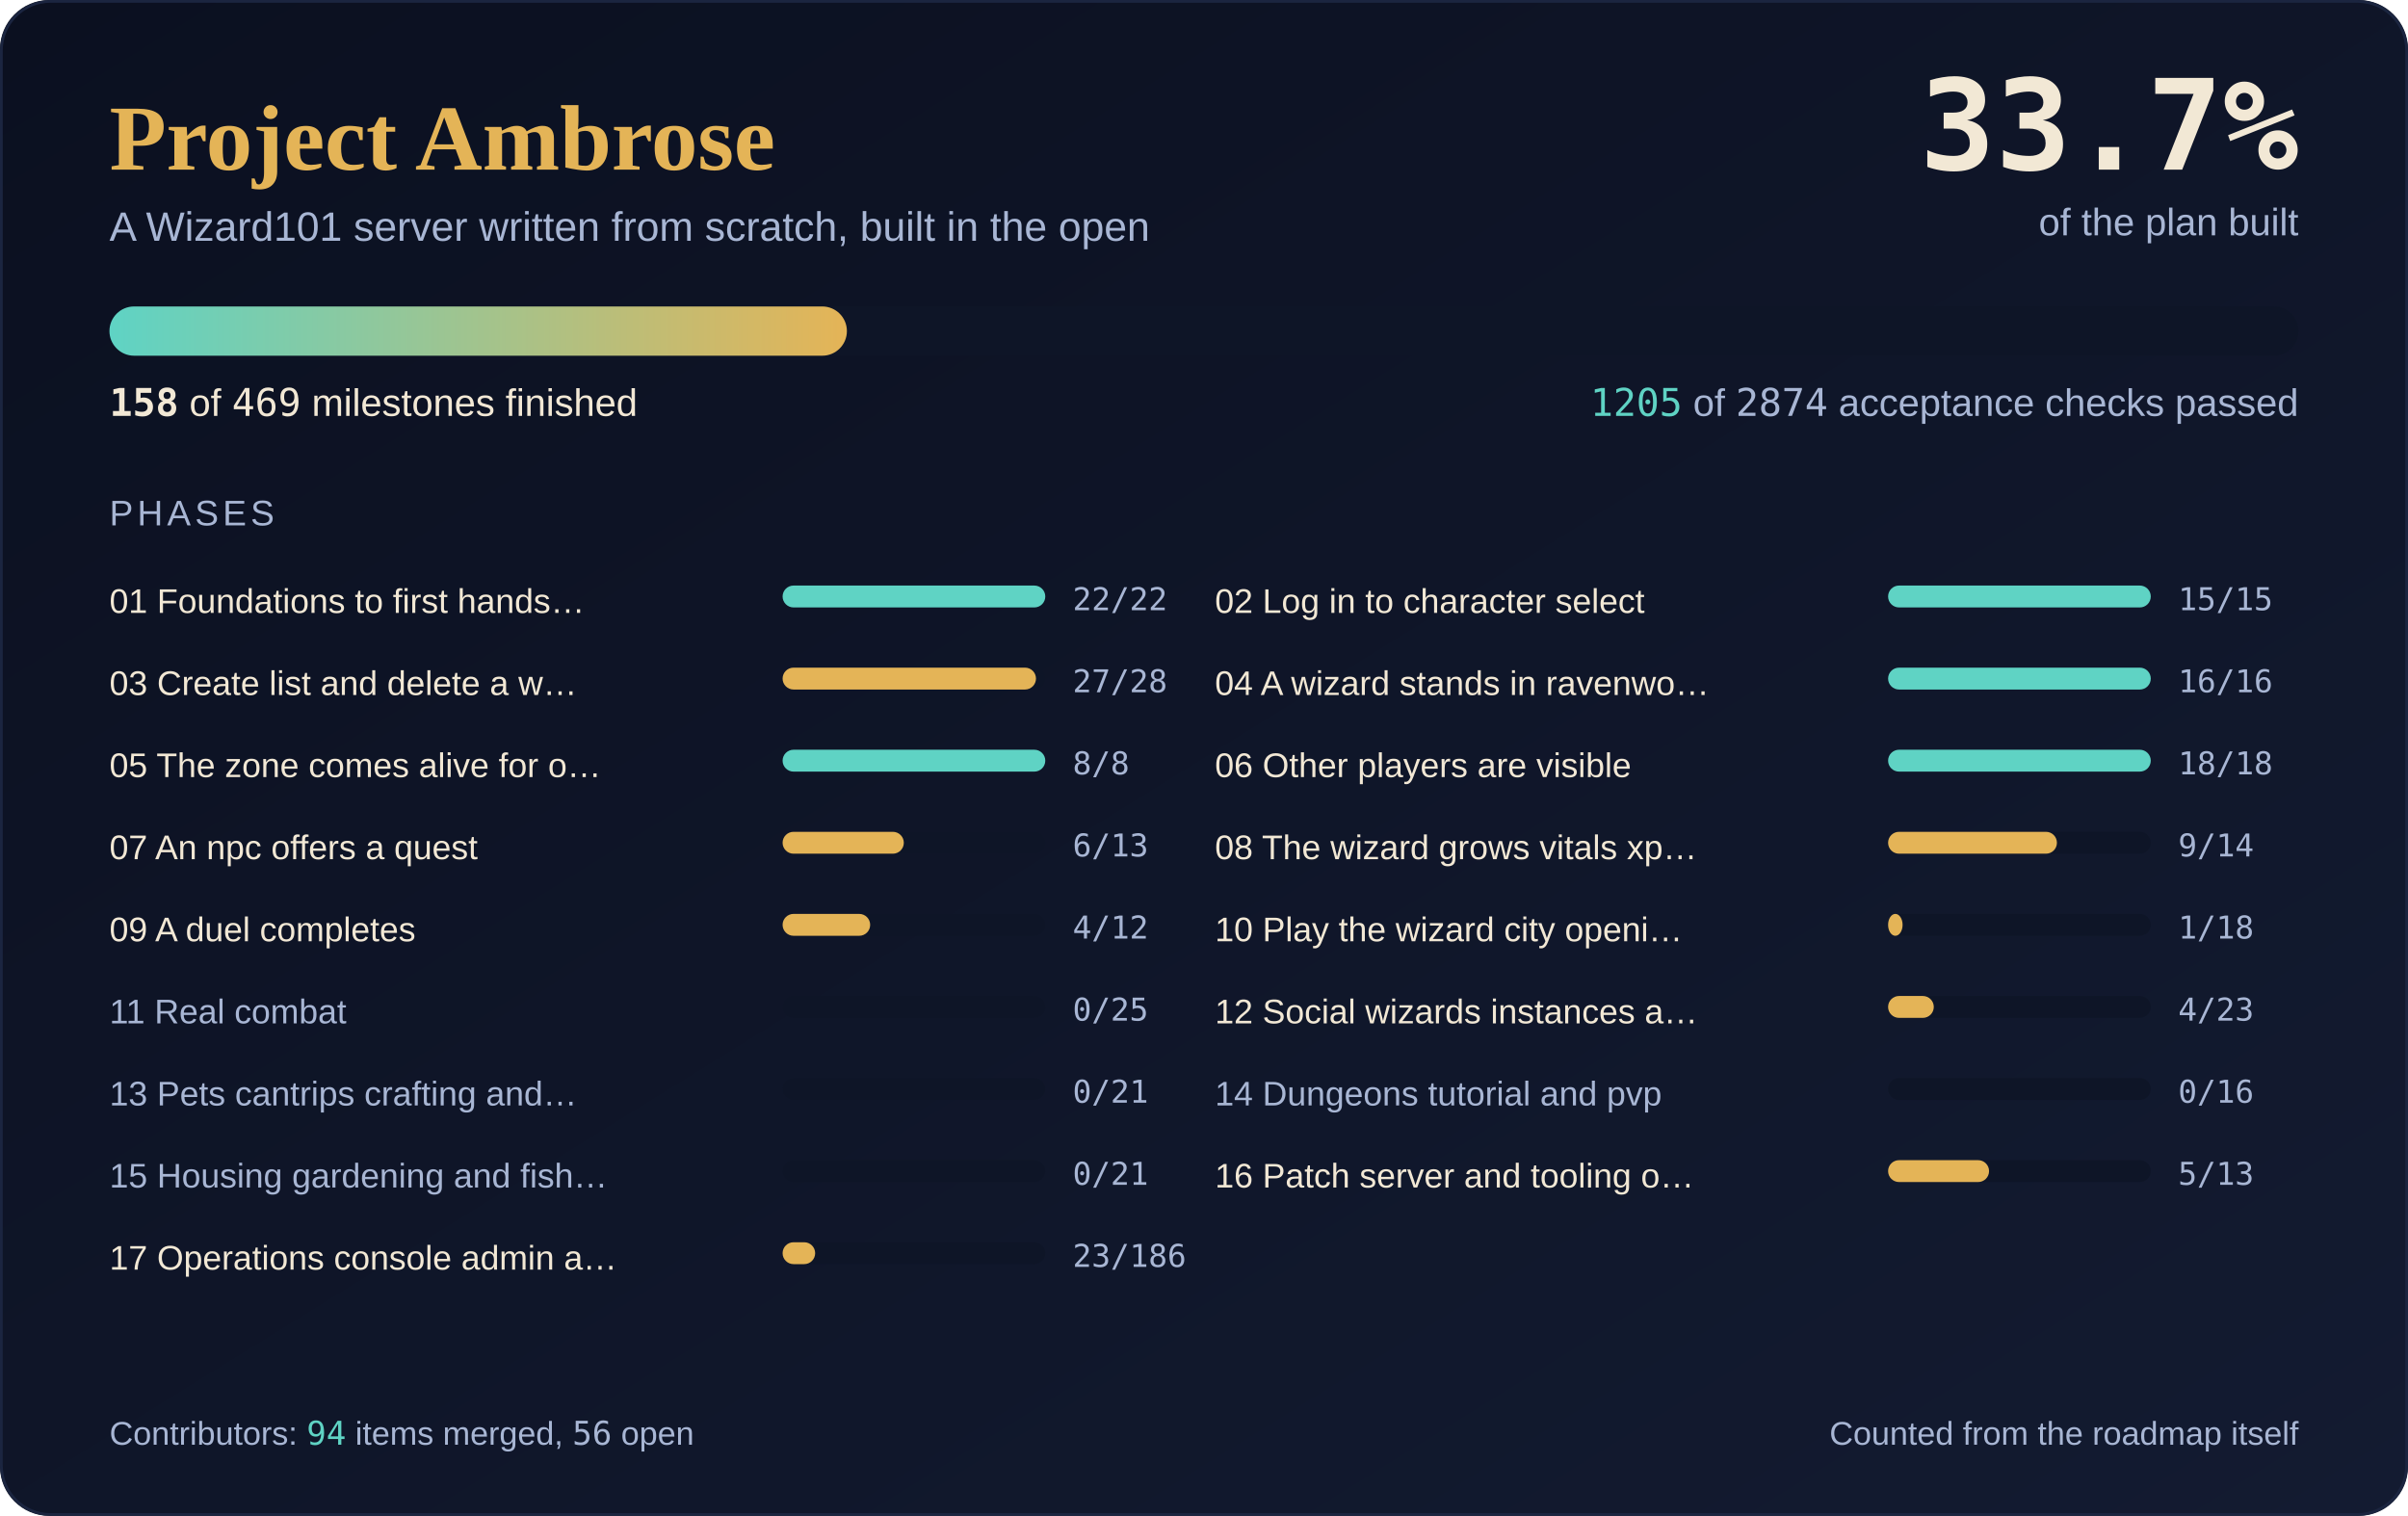
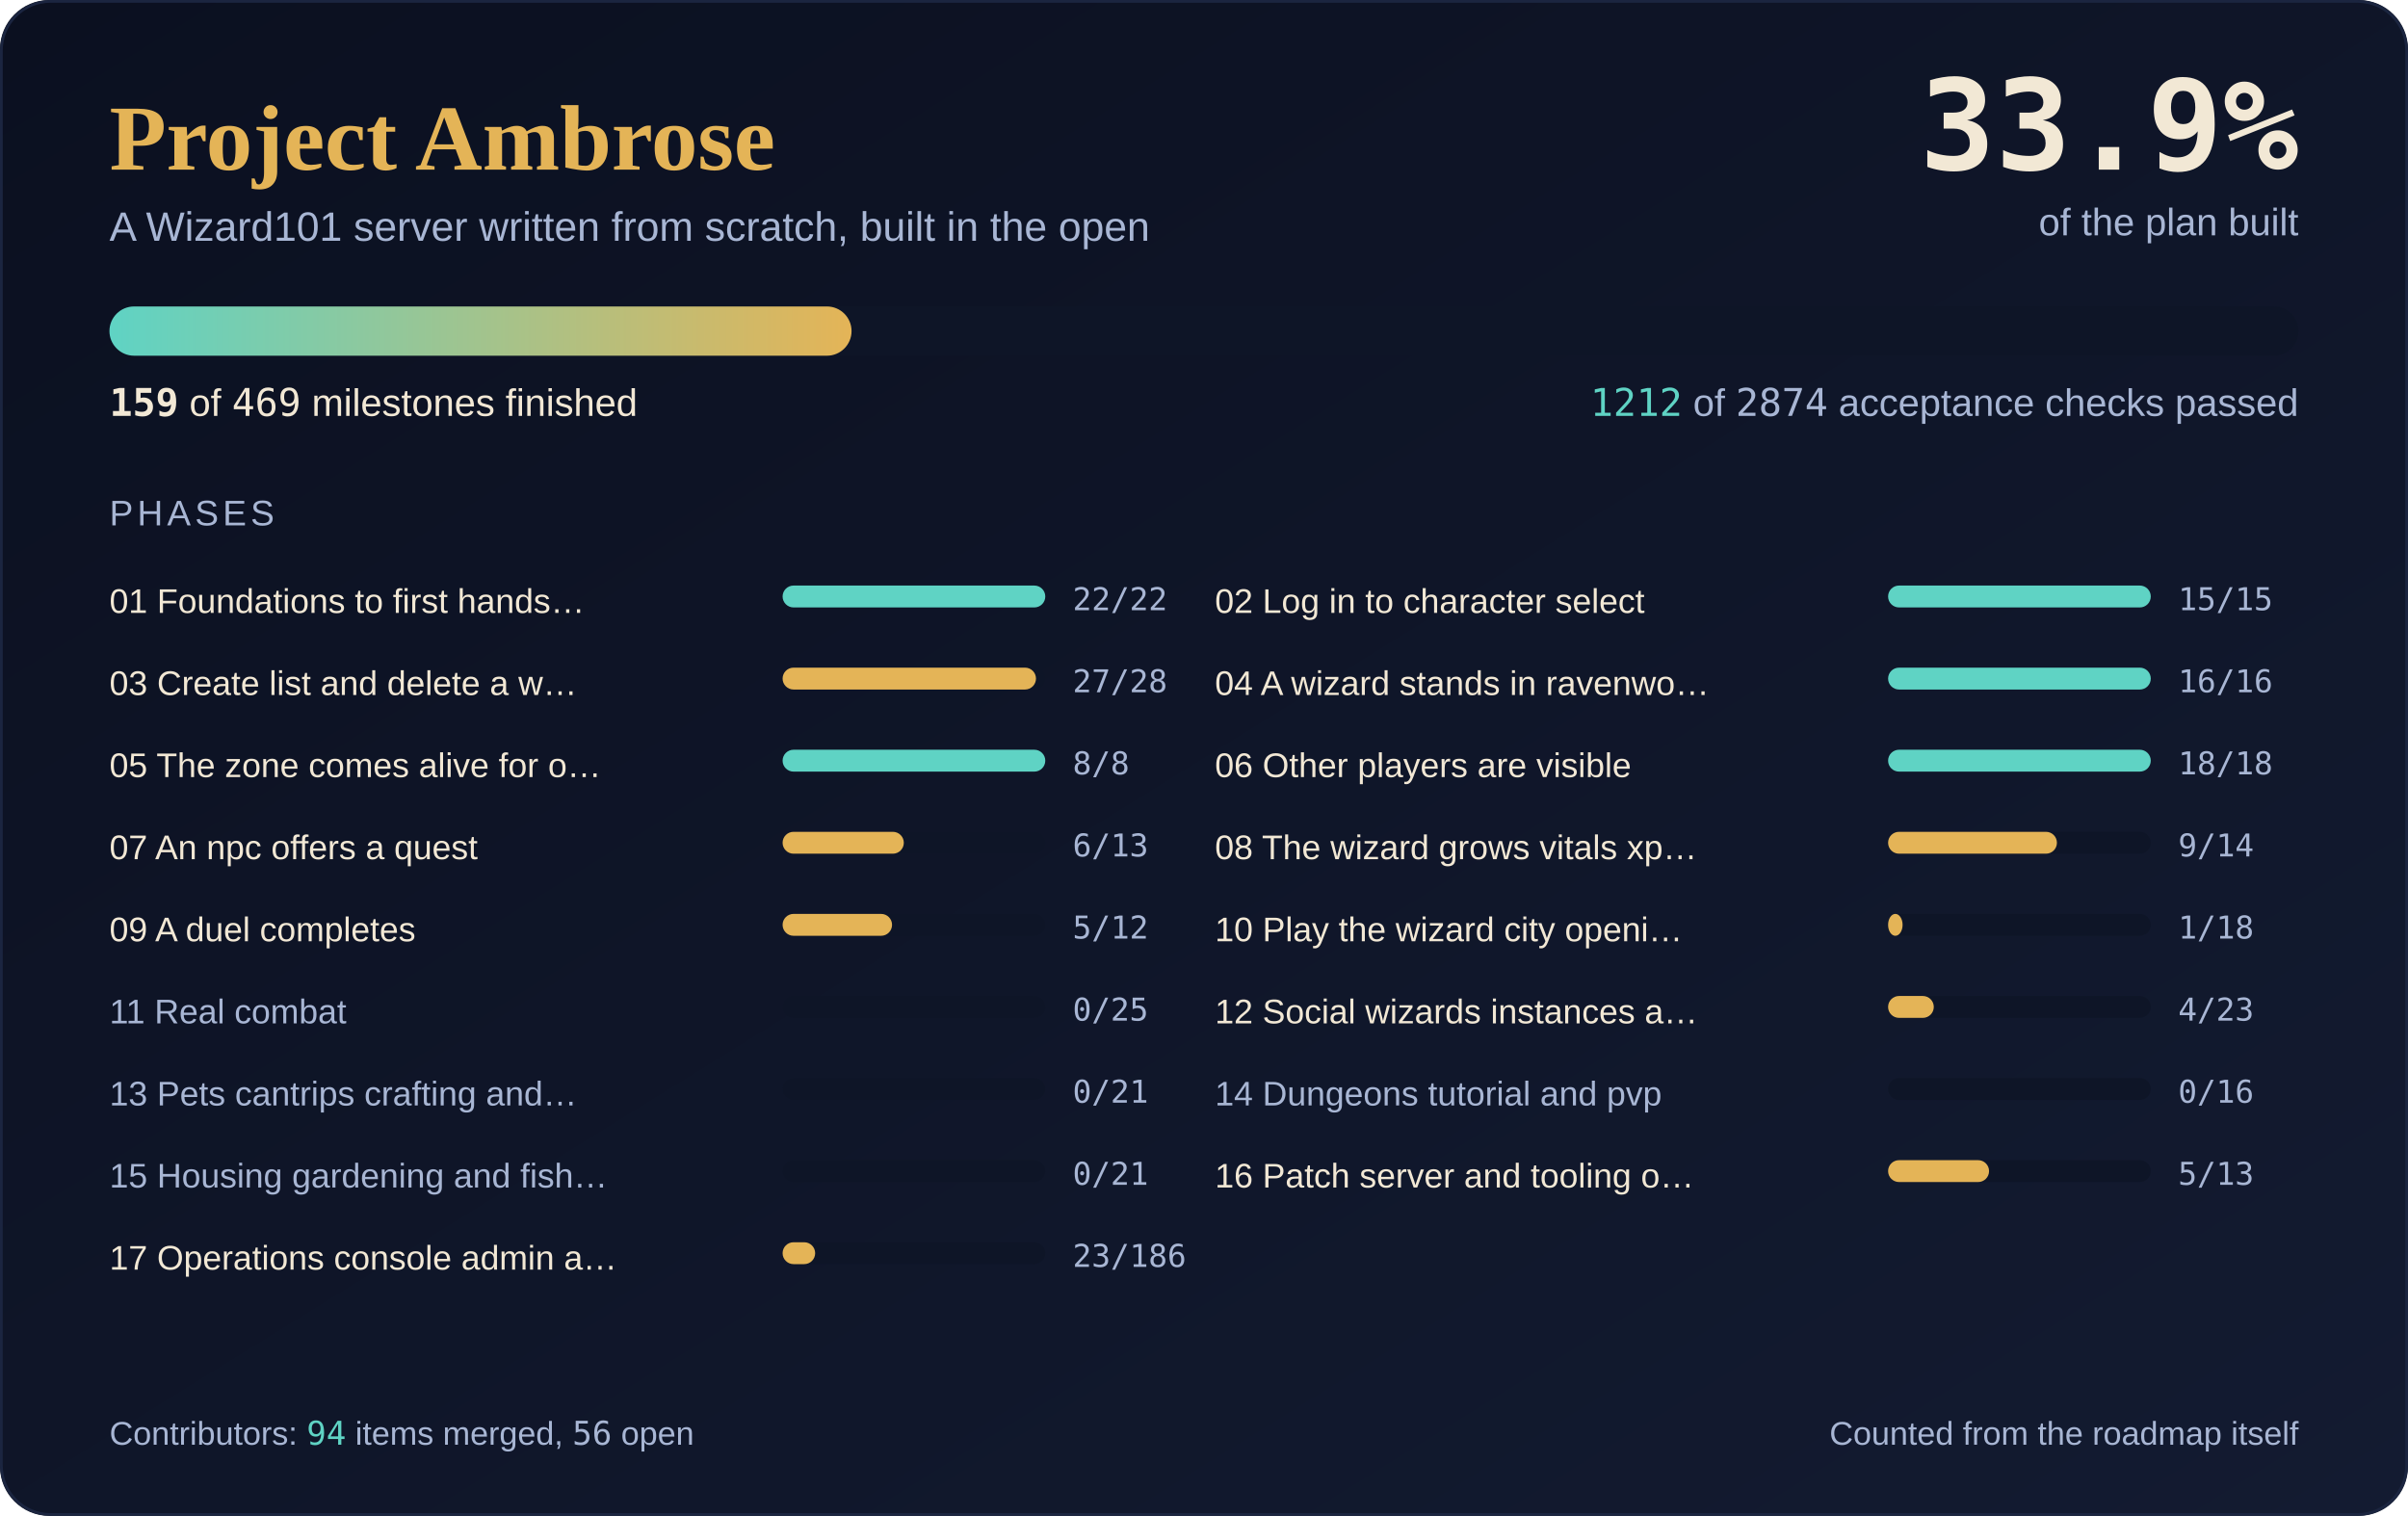
- <svg xmlns="http://www.w3.org/2000/svg" width="880" height="554" viewBox="0 0 880 554" role="img" aria-label="Project Ambrose progress: 158 of 469 milestones complete, 33.7 percent">
+ <svg xmlns="http://www.w3.org/2000/svg" width="880" height="554" viewBox="0 0 880 554" role="img" aria-label="Project Ambrose progress: 159 of 469 milestones complete, 33.9 percent">
  <defs>
    <linearGradient id="sky" x1="0" y1="0" x2="1" y2="1">
      <stop offset="0" stop-color="#0B1020" />
      <stop offset="1" stop-color="#131B31" />
    </linearGradient>
    <linearGradient id="fill" x1="0" y1="0" x2="1" y2="0">
      <stop offset="0" stop-color="#5FD3C4" />
      <stop offset="1" stop-color="#E4B457" />
    </linearGradient>
  </defs>
  <rect width="880" height="554" rx="18" fill="url(#sky)" />
  <rect x="0.5" y="0.5" width="879" height="553" rx="18" fill="none" stroke="#1B2540" />
  <text x="40" y="62" font-family="'Cormorant Garamond', Georgia, 'Times New Roman', serif" font-size="34" font-weight="600" fill="#E4B457">Project Ambrose</text>
  <text x="40" y="88" font-family="Karla, 'Segoe UI', 'Helvetica Neue', Arial, sans-serif" font-size="15" fill="#A8B6D4">A Wizard101 server written from scratch, built in the open</text>
-   <text x="840" y="62" text-anchor="end" font-family="'JetBrains Mono', Consolas, 'DejaVu Sans Mono', monospace" font-size="46" font-weight="700" fill="#F2E8D5">33.7%</text>
+   <text x="840" y="62" text-anchor="end" font-family="'JetBrains Mono', Consolas, 'DejaVu Sans Mono', monospace" font-size="46" font-weight="700" fill="#F2E8D5">33.9%</text>
  <text x="840" y="86" text-anchor="end" font-family="Karla, 'Segoe UI', 'Helvetica Neue', Arial, sans-serif" font-size="14" fill="#A8B6D4">of the plan built</text>
  <rect x="40" y="112" width="800" height="18" rx="9.0" fill="#0E1527" />
-   <rect x="40" y="112" width="269.5" height="18" rx="9.0" fill="url(#fill)" />
+   <rect x="40" y="112" width="271.2" height="18" rx="9.0" fill="url(#fill)" />
  <text x="40" y="152" font-family="Karla, 'Segoe UI', 'Helvetica Neue', Arial, sans-serif" font-size="14" fill="#F2E8D5">
-     <tspan font-family="'JetBrains Mono', Consolas, 'DejaVu Sans Mono', monospace" font-weight="700">158</tspan> of <tspan font-family="'JetBrains Mono', Consolas, 'DejaVu Sans Mono', monospace">469</tspan> milestones finished</text>
+     <tspan font-family="'JetBrains Mono', Consolas, 'DejaVu Sans Mono', monospace" font-weight="700">159</tspan> of <tspan font-family="'JetBrains Mono', Consolas, 'DejaVu Sans Mono', monospace">469</tspan> milestones finished</text>
  <text x="840" y="152" text-anchor="end" font-family="Karla, 'Segoe UI', 'Helvetica Neue', Arial, sans-serif" font-size="14" fill="#A8B6D4">
-     <tspan font-family="'JetBrains Mono', Consolas, 'DejaVu Sans Mono', monospace" fill="#5FD3C4">1205</tspan> of <tspan font-family="'JetBrains Mono', Consolas, 'DejaVu Sans Mono', monospace">2874</tspan> acceptance checks passed</text>
+     <tspan font-family="'JetBrains Mono', Consolas, 'DejaVu Sans Mono', monospace" fill="#5FD3C4">1212</tspan> of <tspan font-family="'JetBrains Mono', Consolas, 'DejaVu Sans Mono', monospace">2874</tspan> acceptance checks passed</text>
  <text x="40" y="192" font-family="Karla, 'Segoe UI', 'Helvetica Neue', Arial, sans-serif" font-size="13" fill="#A8B6D4" letter-spacing="1.5">PHASES</text>
  <text x="40" y="224" font-family="Karla, 'Segoe UI', 'Helvetica Neue', Arial, sans-serif" font-size="12.5" fill="#F2E8D5">01 Foundations to first hands…</text>
  <rect x="286" y="214" width="96" height="8" rx="4.0" fill="#0E1527" />
  <rect x="286" y="214" width="96.0" height="8" rx="4.0" fill="#5FD3C4" />
  <text x="392" y="223" font-family="'JetBrains Mono', Consolas, 'DejaVu Sans Mono', monospace" font-size="11.5" fill="#A8B6D4">22/22</text>
  <text x="444" y="224" font-family="Karla, 'Segoe UI', 'Helvetica Neue', Arial, sans-serif" font-size="12.5" fill="#F2E8D5">02 Log in to character select</text>
  <rect x="690" y="214" width="96" height="8" rx="4.0" fill="#0E1527" />
  <rect x="690" y="214" width="96.0" height="8" rx="4.0" fill="#5FD3C4" />
  <text x="796" y="223" font-family="'JetBrains Mono', Consolas, 'DejaVu Sans Mono', monospace" font-size="11.5" fill="#A8B6D4">15/15</text>
  <text x="40" y="254" font-family="Karla, 'Segoe UI', 'Helvetica Neue', Arial, sans-serif" font-size="12.5" fill="#F2E8D5">03 Create list and delete a w…</text>
  <rect x="286" y="244" width="96" height="8" rx="4.0" fill="#0E1527" />
  <rect x="286" y="244" width="92.6" height="8" rx="4.0" fill="#E4B457" />
  <text x="392" y="253" font-family="'JetBrains Mono', Consolas, 'DejaVu Sans Mono', monospace" font-size="11.5" fill="#A8B6D4">27/28</text>
  <text x="444" y="254" font-family="Karla, 'Segoe UI', 'Helvetica Neue', Arial, sans-serif" font-size="12.5" fill="#F2E8D5">04 A wizard stands in ravenwo…</text>
  <rect x="690" y="244" width="96" height="8" rx="4.0" fill="#0E1527" />
  <rect x="690" y="244" width="96.0" height="8" rx="4.0" fill="#5FD3C4" />
  <text x="796" y="253" font-family="'JetBrains Mono', Consolas, 'DejaVu Sans Mono', monospace" font-size="11.5" fill="#A8B6D4">16/16</text>
  <text x="40" y="284" font-family="Karla, 'Segoe UI', 'Helvetica Neue', Arial, sans-serif" font-size="12.5" fill="#F2E8D5">05 The zone comes alive for o…</text>
  <rect x="286" y="274" width="96" height="8" rx="4.0" fill="#0E1527" />
  <rect x="286" y="274" width="96.0" height="8" rx="4.0" fill="#5FD3C4" />
  <text x="392" y="283" font-family="'JetBrains Mono', Consolas, 'DejaVu Sans Mono', monospace" font-size="11.5" fill="#A8B6D4">8/8</text>
  <text x="444" y="284" font-family="Karla, 'Segoe UI', 'Helvetica Neue', Arial, sans-serif" font-size="12.5" fill="#F2E8D5">06 Other players are visible</text>
  <rect x="690" y="274" width="96" height="8" rx="4.0" fill="#0E1527" />
  <rect x="690" y="274" width="96.0" height="8" rx="4.0" fill="#5FD3C4" />
  <text x="796" y="283" font-family="'JetBrains Mono', Consolas, 'DejaVu Sans Mono', monospace" font-size="11.5" fill="#A8B6D4">18/18</text>
  <text x="40" y="314" font-family="Karla, 'Segoe UI', 'Helvetica Neue', Arial, sans-serif" font-size="12.5" fill="#F2E8D5">07 An npc offers a quest</text>
  <rect x="286" y="304" width="96" height="8" rx="4.0" fill="#0E1527" />
  <rect x="286" y="304" width="44.3" height="8" rx="4.0" fill="#E4B457" />
  <text x="392" y="313" font-family="'JetBrains Mono', Consolas, 'DejaVu Sans Mono', monospace" font-size="11.5" fill="#A8B6D4">6/13</text>
  <text x="444" y="314" font-family="Karla, 'Segoe UI', 'Helvetica Neue', Arial, sans-serif" font-size="12.5" fill="#F2E8D5">08 The wizard grows vitals xp…</text>
  <rect x="690" y="304" width="96" height="8" rx="4.0" fill="#0E1527" />
  <rect x="690" y="304" width="61.7" height="8" rx="4.0" fill="#E4B457" />
  <text x="796" y="313" font-family="'JetBrains Mono', Consolas, 'DejaVu Sans Mono', monospace" font-size="11.5" fill="#A8B6D4">9/14</text>
  <text x="40" y="344" font-family="Karla, 'Segoe UI', 'Helvetica Neue', Arial, sans-serif" font-size="12.5" fill="#F2E8D5">09 A duel completes</text>
  <rect x="286" y="334" width="96" height="8" rx="4.0" fill="#0E1527" />
-   <rect x="286" y="334" width="32.0" height="8" rx="4.0" fill="#E4B457" />
-   <text x="392" y="343" font-family="'JetBrains Mono', Consolas, 'DejaVu Sans Mono', monospace" font-size="11.5" fill="#A8B6D4">4/12</text>
+   <rect x="286" y="334" width="40.0" height="8" rx="4.0" fill="#E4B457" />
+   <text x="392" y="343" font-family="'JetBrains Mono', Consolas, 'DejaVu Sans Mono', monospace" font-size="11.5" fill="#A8B6D4">5/12</text>
  <text x="444" y="344" font-family="Karla, 'Segoe UI', 'Helvetica Neue', Arial, sans-serif" font-size="12.5" fill="#F2E8D5">10 Play the wizard city openi…</text>
  <rect x="690" y="334" width="96" height="8" rx="4.0" fill="#0E1527" />
  <rect x="690" y="334" width="5.3" height="8" rx="4.0" fill="#E4B457" />
  <text x="796" y="343" font-family="'JetBrains Mono', Consolas, 'DejaVu Sans Mono', monospace" font-size="11.5" fill="#A8B6D4">1/18</text>
  <text x="40" y="374" font-family="Karla, 'Segoe UI', 'Helvetica Neue', Arial, sans-serif" font-size="12.5" fill="#A8B6D4">11 Real combat</text>
  <rect x="286" y="364" width="96" height="8" rx="4.0" fill="#0E1527" />
  <text x="392" y="373" font-family="'JetBrains Mono', Consolas, 'DejaVu Sans Mono', monospace" font-size="11.5" fill="#A8B6D4">0/25</text>
  <text x="444" y="374" font-family="Karla, 'Segoe UI', 'Helvetica Neue', Arial, sans-serif" font-size="12.5" fill="#F2E8D5">12 Social wizards instances a…</text>
  <rect x="690" y="364" width="96" height="8" rx="4.0" fill="#0E1527" />
  <rect x="690" y="364" width="16.7" height="8" rx="4.0" fill="#E4B457" />
  <text x="796" y="373" font-family="'JetBrains Mono', Consolas, 'DejaVu Sans Mono', monospace" font-size="11.5" fill="#A8B6D4">4/23</text>
  <text x="40" y="404" font-family="Karla, 'Segoe UI', 'Helvetica Neue', Arial, sans-serif" font-size="12.5" fill="#A8B6D4">13 Pets cantrips crafting and…</text>
  <rect x="286" y="394" width="96" height="8" rx="4.0" fill="#0E1527" />
  <text x="392" y="403" font-family="'JetBrains Mono', Consolas, 'DejaVu Sans Mono', monospace" font-size="11.5" fill="#A8B6D4">0/21</text>
  <text x="444" y="404" font-family="Karla, 'Segoe UI', 'Helvetica Neue', Arial, sans-serif" font-size="12.5" fill="#A8B6D4">14 Dungeons tutorial and pvp</text>
  <rect x="690" y="394" width="96" height="8" rx="4.0" fill="#0E1527" />
  <text x="796" y="403" font-family="'JetBrains Mono', Consolas, 'DejaVu Sans Mono', monospace" font-size="11.5" fill="#A8B6D4">0/16</text>
  <text x="40" y="434" font-family="Karla, 'Segoe UI', 'Helvetica Neue', Arial, sans-serif" font-size="12.5" fill="#A8B6D4">15 Housing gardening and fish…</text>
  <rect x="286" y="424" width="96" height="8" rx="4.0" fill="#0E1527" />
  <text x="392" y="433" font-family="'JetBrains Mono', Consolas, 'DejaVu Sans Mono', monospace" font-size="11.5" fill="#A8B6D4">0/21</text>
  <text x="444" y="434" font-family="Karla, 'Segoe UI', 'Helvetica Neue', Arial, sans-serif" font-size="12.5" fill="#F2E8D5">16 Patch server and tooling o…</text>
  <rect x="690" y="424" width="96" height="8" rx="4.0" fill="#0E1527" />
  <rect x="690" y="424" width="36.9" height="8" rx="4.0" fill="#E4B457" />
  <text x="796" y="433" font-family="'JetBrains Mono', Consolas, 'DejaVu Sans Mono', monospace" font-size="11.5" fill="#A8B6D4">5/13</text>
  <text x="40" y="464" font-family="Karla, 'Segoe UI', 'Helvetica Neue', Arial, sans-serif" font-size="12.5" fill="#F2E8D5">17 Operations console admin a…</text>
  <rect x="286" y="454" width="96" height="8" rx="4.0" fill="#0E1527" />
  <rect x="286" y="454" width="11.9" height="8" rx="4.0" fill="#E4B457" />
  <text x="392" y="463" font-family="'JetBrains Mono', Consolas, 'DejaVu Sans Mono', monospace" font-size="11.5" fill="#A8B6D4">23/186</text>
  <text x="40" y="528" font-family="Karla, 'Segoe UI', 'Helvetica Neue', Arial, sans-serif" font-size="12" fill="#A8B6D4">Contributors: <tspan font-family="'JetBrains Mono', Consolas, 'DejaVu Sans Mono', monospace" fill="#5FD3C4">94</tspan> items merged, <tspan font-family="'JetBrains Mono', Consolas, 'DejaVu Sans Mono', monospace">56</tspan> open</text>
  <text x="840" y="528" text-anchor="end" font-family="Karla, 'Segoe UI', 'Helvetica Neue', Arial, sans-serif" font-size="12" fill="#A8B6D4">Counted from the roadmap itself</text>
</svg>
